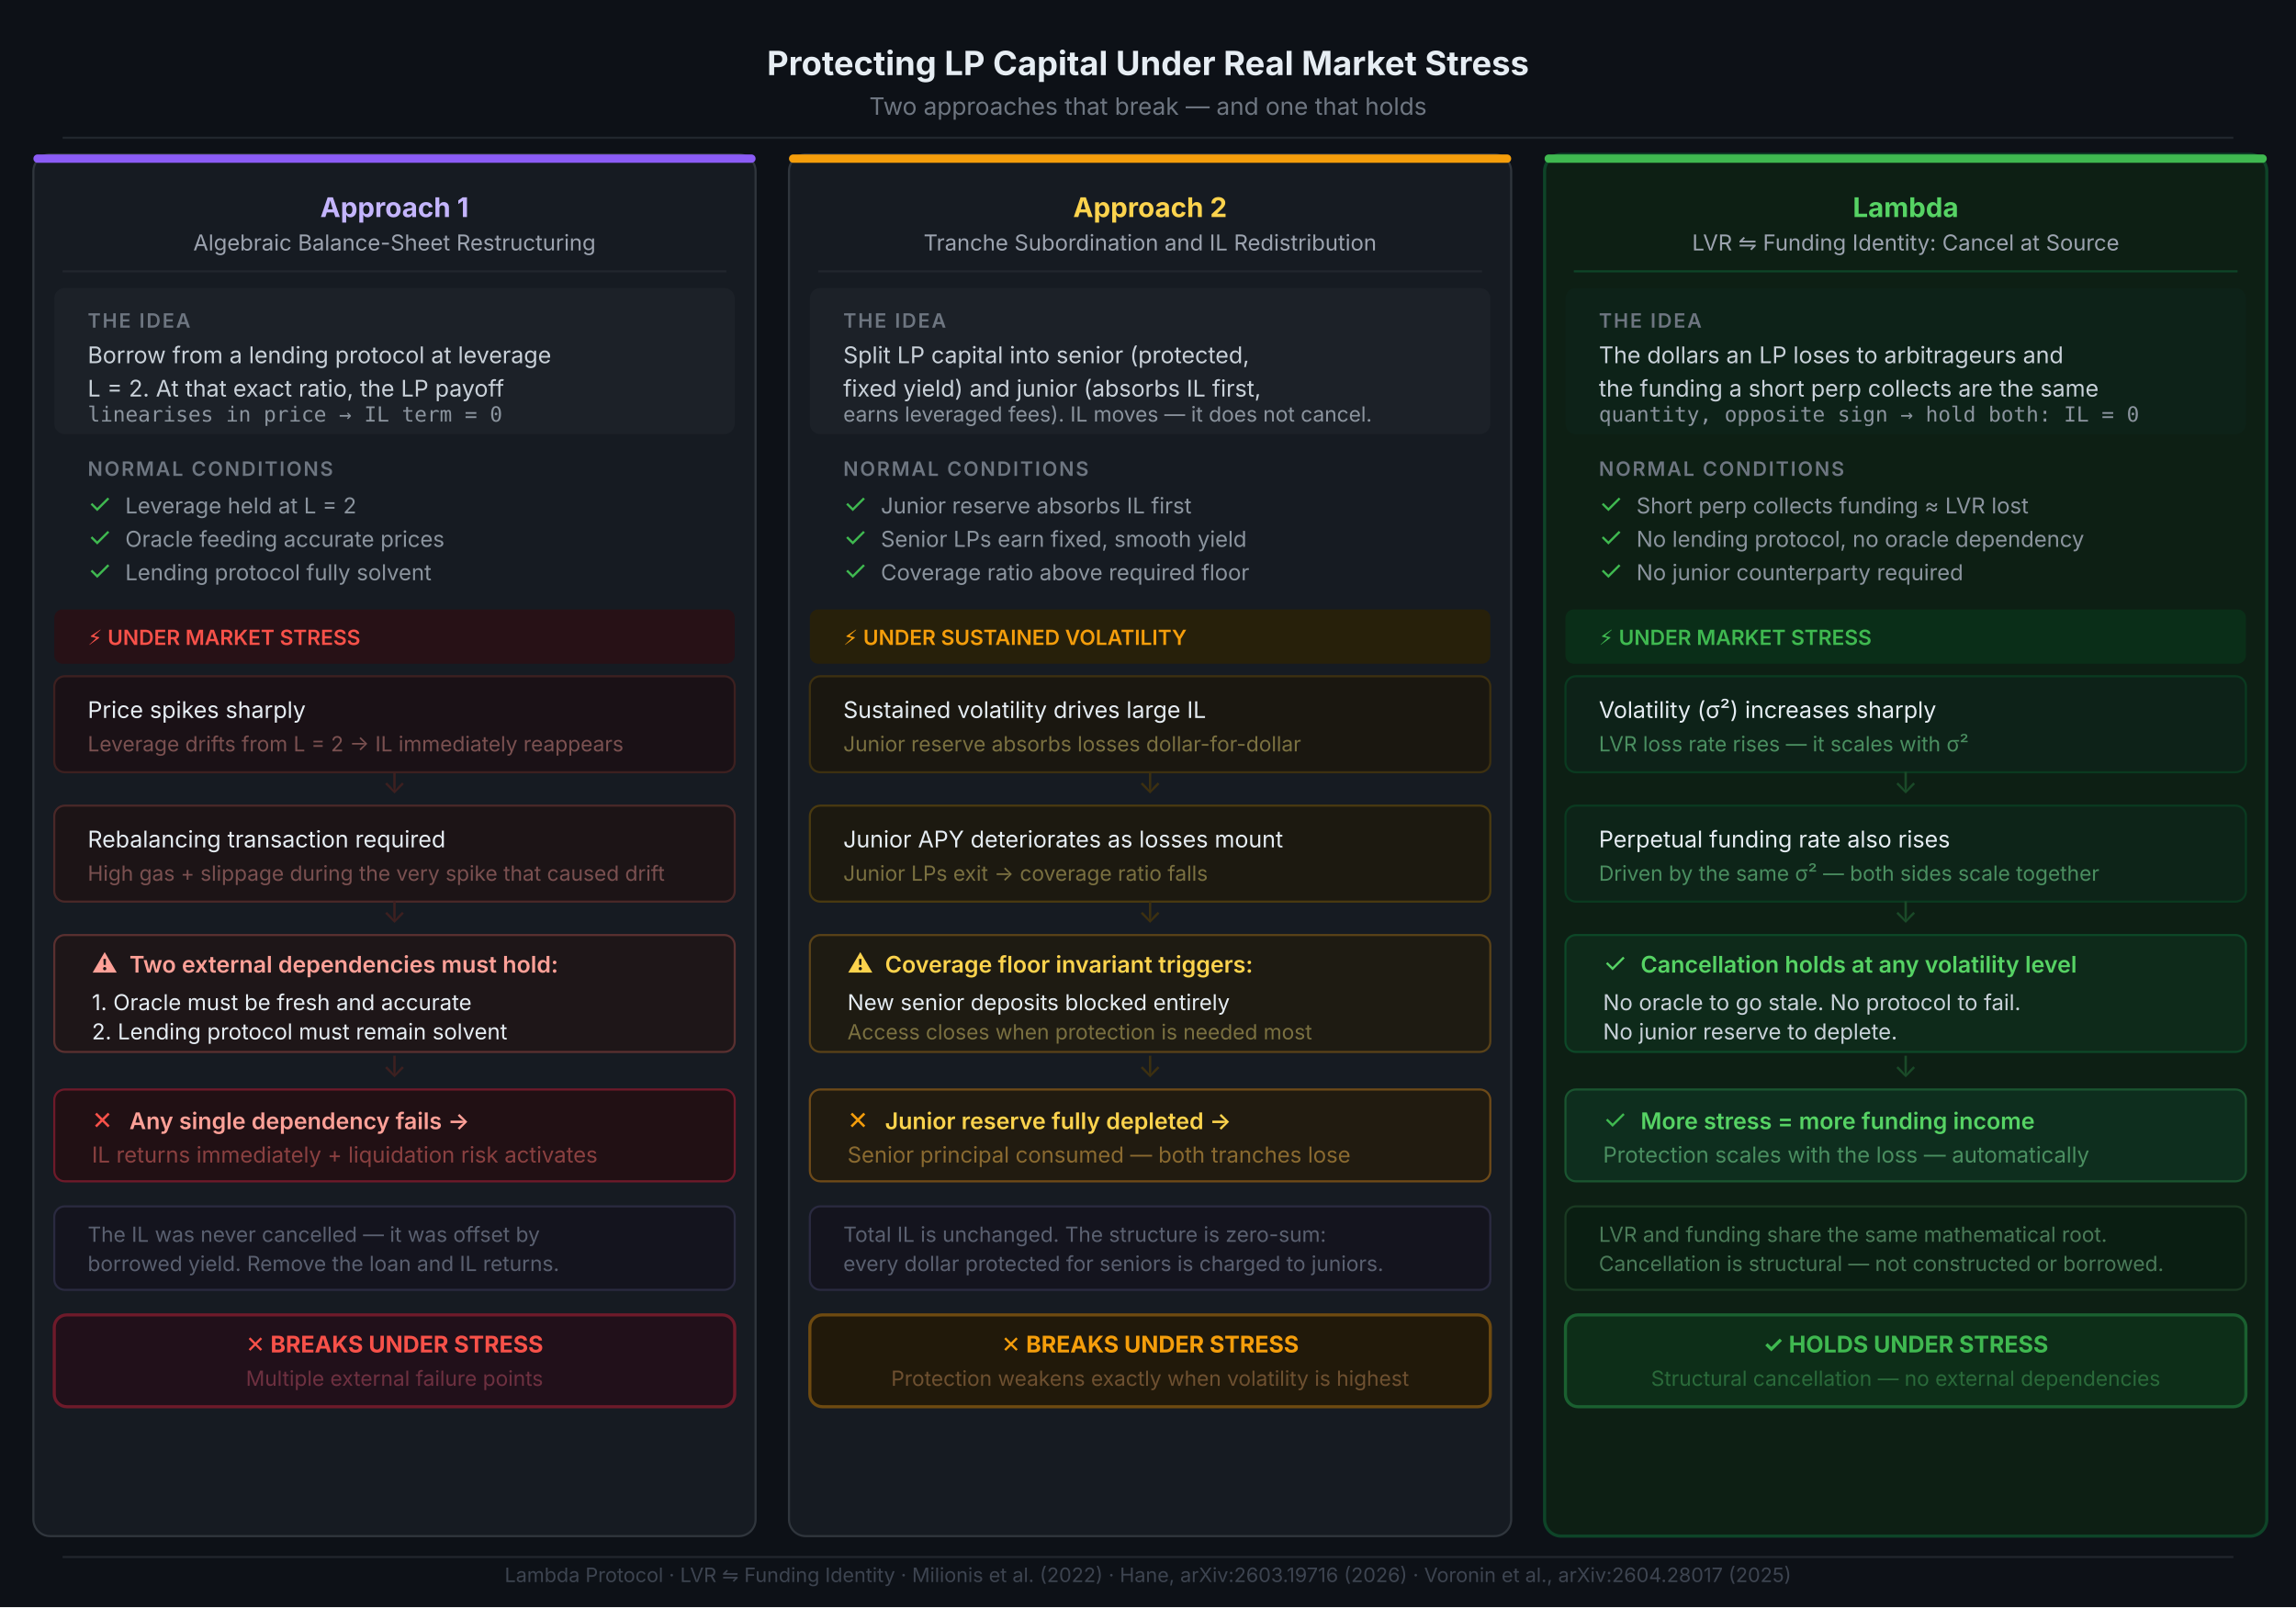
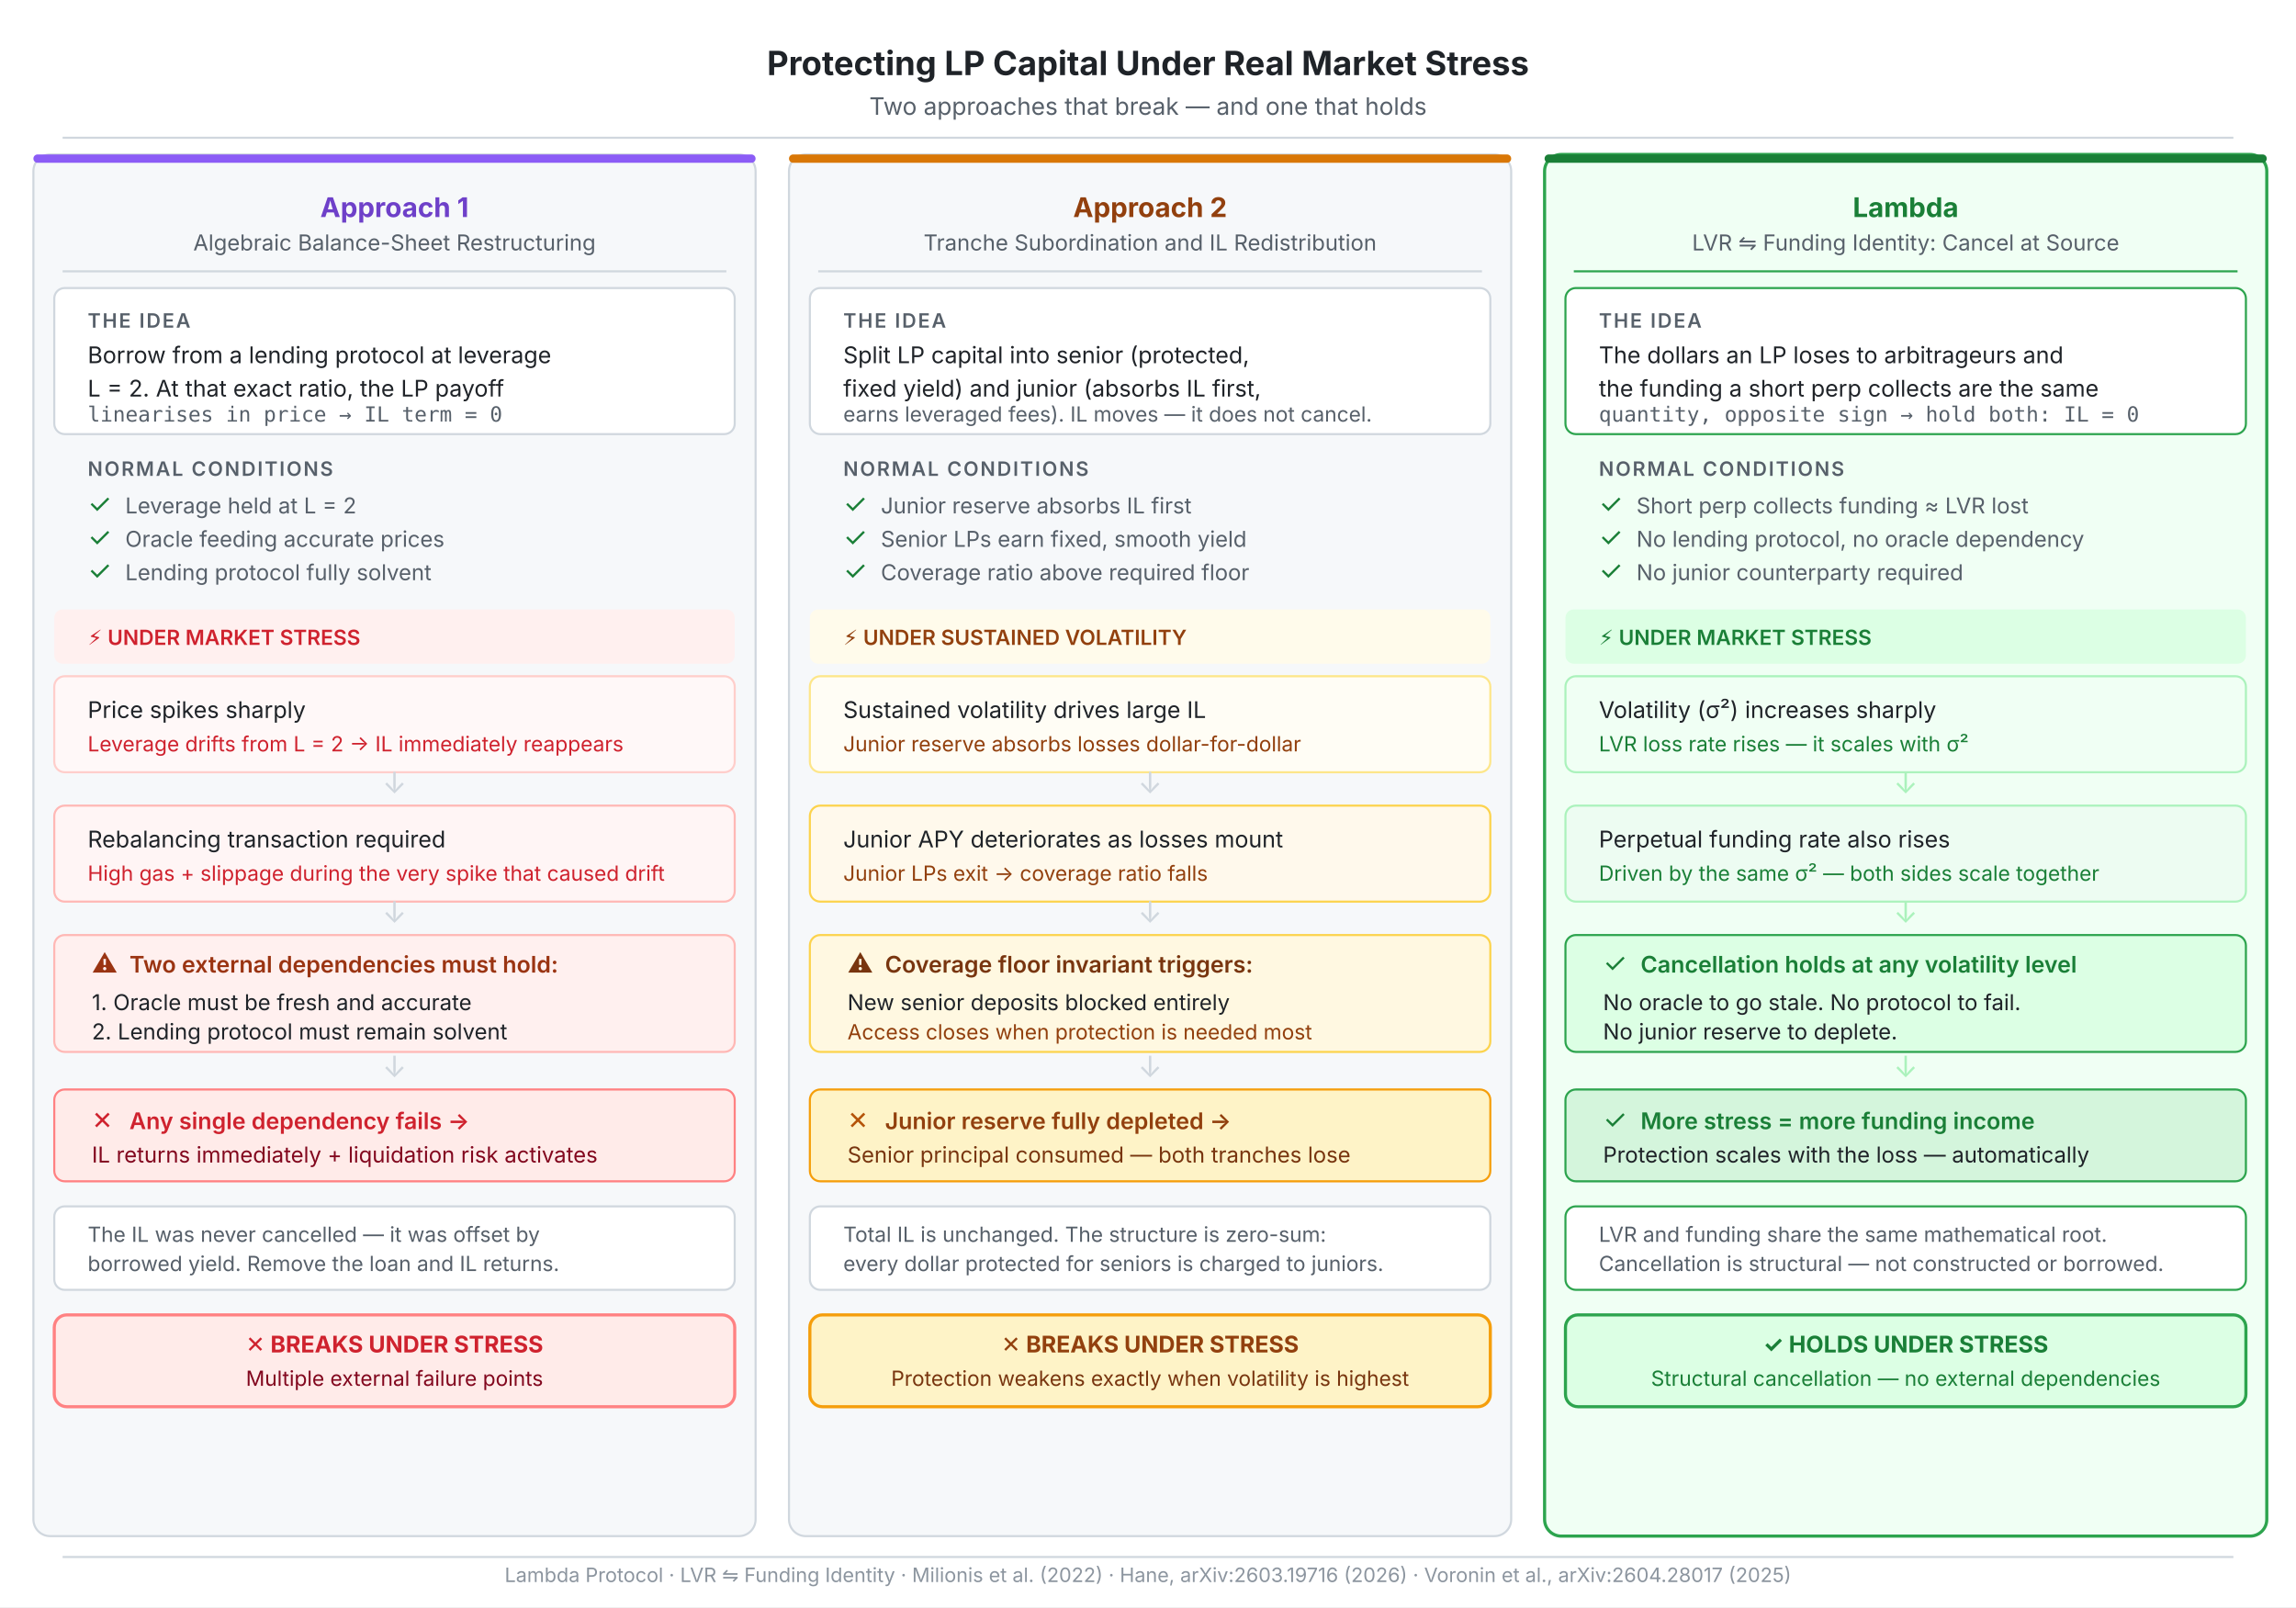
<svg xmlns="http://www.w3.org/2000/svg" viewBox="0 0 1100 770" width="1100" height="770" font-family="-apple-system,BlinkMacSystemFont,'Segoe UI',system-ui,sans-serif">
-   <rect width="1100" height="770" fill="#0d1117" />
-   <text x="550" y="36" fill="#e6edf3" font-size="16" font-weight="700" text-anchor="middle">Protecting LP Capital Under Real Market Stress</text>
-   <text x="550" y="55" fill="#6e7681" font-size="11.5" text-anchor="middle">Two approaches that break — and one that holds</text>
-   <line x1="30" y1="66" x2="1070" y2="66" stroke="#21262d" stroke-width="1" />
-   <rect x="16" y="74" width="346" height="662" rx="8" fill="#161b22" stroke="#30363d" stroke-width="1" />
+   <rect width="1100" height="770" fill="#ffffff" />
+   <text x="550" y="36" fill="#1f2328" font-size="16" font-weight="700" text-anchor="middle">Protecting LP Capital Under Real Market Stress</text>
+   <text x="550" y="55" fill="#57606a" font-size="11.5" text-anchor="middle">Two approaches that break — and one that holds</text>
+   <line x1="30" y1="66" x2="1070" y2="66" stroke="#d0d7de" stroke-width="1" />
+   <rect x="16" y="74" width="346" height="662" rx="8" fill="#f6f8fa" stroke="#d0d7de" stroke-width="1" />
  <rect x="16" y="74" width="346" height="4" rx="2" fill="#8b5cf6" />
-   <text x="189" y="104" fill="#c4b5fd" font-size="13" font-weight="700" text-anchor="middle">Approach 1</text>
-   <text x="189" y="120" fill="#9ca3af" font-size="10.5" text-anchor="middle">Algebraic Balance-Sheet Restructuring</text>
-   <line x1="30" y1="130" x2="348" y2="130" stroke="#21262d" stroke-width="1" />
-   <rect x="26" y="138" width="326" height="70" rx="5" fill="#1c2128" />
-   <text x="42" y="157" fill="#6e7681" font-size="9.5" font-weight="600" letter-spacing="0.8">THE IDEA</text>
-   <text x="42" y="174" fill="#c9d1d9" font-size="11">Borrow from a lending protocol at leverage</text>
-   <text x="42" y="190" fill="#c9d1d9" font-size="11">L = 2. At that exact ratio, the LP payoff</text>
-   <text x="42" y="202" fill="#8b949e" font-size="10" font-family="monospace">linearises in price → IL term = 0</text>
-   <text x="42" y="228" fill="#6e7681" font-size="9.5" font-weight="600" letter-spacing="0.8">NORMAL CONDITIONS</text>
-   <text x="42" y="246" fill="#3fb950" font-size="13">✓</text>
-   <text x="60" y="246" fill="#8b949e" font-size="10.5">Leverage held at L = 2</text>
-   <text x="42" y="262" fill="#3fb950" font-size="13">✓</text>
-   <text x="60" y="262" fill="#8b949e" font-size="10.5">Oracle feeding accurate prices</text>
-   <text x="42" y="278" fill="#3fb950" font-size="13">✓</text>
-   <text x="60" y="278" fill="#8b949e" font-size="10.5">Lending protocol fully solvent</text>
-   <rect x="26" y="292" width="326" height="26" rx="4" fill="#271116" />
-   <text x="42" y="309" fill="#f85149" font-size="10" font-weight="600">⚡  UNDER MARKET STRESS</text>
-   <rect x="26" y="324" width="326" height="46" rx="5" fill="#1a1116" stroke="#3d2020" stroke-width="1" />
-   <text x="42" y="344" fill="#e6edf3" font-size="11">Price spikes sharply</text>
-   <text x="42" y="360" fill="#7a5050" font-size="10">Leverage drifts from L = 2 → IL immediately reappears</text>
-   <text x="189" y="380" fill="#3d2020" font-size="14" text-anchor="middle">↓</text>
-   <rect x="26" y="386" width="326" height="46" rx="5" fill="#1c1416" stroke="#4a2828" stroke-width="1" />
-   <text x="42" y="406" fill="#e6edf3" font-size="11">Rebalancing transaction required</text>
-   <text x="42" y="422" fill="#7a5050" font-size="10">High gas + slippage during the very spike that caused drift</text>
-   <text x="189" y="442" fill="#3d2020" font-size="14" text-anchor="middle">↓</text>
-   <rect x="26" y="448" width="326" height="56" rx="5" fill="#1e1618" stroke="#5a3030" stroke-width="1" />
-   <text x="44" y="466" fill="#ffa198" font-size="12">⚠</text>
-   <text x="62" y="466" fill="#ffa198" font-size="11" font-weight="600">Two external dependencies must hold:</text>
-   <text x="44" y="484" fill="#e6edf3" font-size="10.5">1.  Oracle must be fresh and accurate</text>
-   <text x="44" y="498" fill="#e6edf3" font-size="10.5">2.  Lending protocol must remain solvent</text>
-   <text x="189" y="516" fill="#3d2020" font-size="14" text-anchor="middle">↓</text>
-   <rect x="26" y="522" width="326" height="44" rx="5" fill="#211014" stroke="#6e1a2a" stroke-width="1" />
-   <text x="44" y="541" fill="#f85149" font-size="12">✕</text>
-   <text x="62" y="541" fill="#ffa198" font-size="11" font-weight="600">Any single dependency fails →</text>
-   <text x="44" y="557" fill="#8a4040" font-size="10.5">IL returns immediately + liquidation risk activates</text>
-   <rect x="26" y="578" width="326" height="40" rx="5" fill="#14141e" stroke="#2a2a40" stroke-width="1" />
-   <text x="42" y="595" fill="#5a6070" font-size="10">The IL was never cancelled — it was offset by</text>
-   <text x="42" y="609" fill="#5a6070" font-size="10">borrowed yield. Remove the loan and IL returns.</text>
-   <rect x="26" y="630" width="326" height="44" rx="6" fill="#21101a" stroke="#6e1a2a" stroke-width="1.5" />
-   <text x="189" y="648" fill="#f85149" font-size="11" font-weight="700" text-anchor="middle">✕  BREAKS UNDER STRESS</text>
-   <text x="189" y="664" fill="#6e3040" font-size="10" text-anchor="middle">Multiple external failure points</text>
-   <rect x="378" y="74" width="346" height="662" rx="8" fill="#161b22" stroke="#30363d" stroke-width="1" />
-   <rect x="378" y="74" width="346" height="4" rx="2" fill="#f59e0b" />
-   <text x="551" y="104" fill="#fcd34d" font-size="13" font-weight="700" text-anchor="middle">Approach 2</text>
-   <text x="551" y="120" fill="#9ca3af" font-size="10.5" text-anchor="middle">Tranche Subordination and IL Redistribution</text>
-   <line x1="392" y1="130" x2="710" y2="130" stroke="#21262d" stroke-width="1" />
-   <rect x="388" y="138" width="326" height="70" rx="5" fill="#1c2128" />
-   <text x="404" y="157" fill="#6e7681" font-size="9.5" font-weight="600" letter-spacing="0.8">THE IDEA</text>
-   <text x="404" y="174" fill="#c9d1d9" font-size="11">Split LP capital into senior (protected,</text>
-   <text x="404" y="190" fill="#c9d1d9" font-size="11">fixed yield) and junior (absorbs IL first,</text>
-   <text x="404" y="202" fill="#8b949e" font-size="10">earns leveraged fees). IL moves — it does not cancel.</text>
-   <text x="404" y="228" fill="#6e7681" font-size="9.5" font-weight="600" letter-spacing="0.8">NORMAL CONDITIONS</text>
-   <text x="404" y="246" fill="#3fb950" font-size="13">✓</text>
-   <text x="422" y="246" fill="#8b949e" font-size="10.5">Junior reserve absorbs IL first</text>
-   <text x="404" y="262" fill="#3fb950" font-size="13">✓</text>
-   <text x="422" y="262" fill="#8b949e" font-size="10.5">Senior LPs earn fixed, smooth yield</text>
-   <text x="404" y="278" fill="#3fb950" font-size="13">✓</text>
-   <text x="422" y="278" fill="#8b949e" font-size="10.5">Coverage ratio above required floor</text>
-   <rect x="388" y="292" width="326" height="26" rx="4" fill="#27200a" />
-   <text x="404" y="309" fill="#f59e0b" font-size="10" font-weight="600">⚡  UNDER SUSTAINED VOLATILITY</text>
-   <rect x="388" y="324" width="326" height="46" rx="5" fill="#1a1710" stroke="#3d3010" stroke-width="1" />
-   <text x="404" y="344" fill="#e6edf3" font-size="11">Sustained volatility drives large IL</text>
-   <text x="404" y="360" fill="#7a7040" font-size="10">Junior reserve absorbs losses dollar-for-dollar</text>
-   <text x="551" y="380" fill="#3d3010" font-size="14" text-anchor="middle">↓</text>
-   <rect x="388" y="386" width="326" height="46" rx="5" fill="#1c1910" stroke="#4a3a10" stroke-width="1" />
-   <text x="404" y="406" fill="#e6edf3" font-size="11">Junior APY deteriorates as losses mount</text>
-   <text x="404" y="422" fill="#7a7040" font-size="10">Junior LPs exit → coverage ratio falls</text>
-   <text x="551" y="442" fill="#3d3010" font-size="14" text-anchor="middle">↓</text>
-   <rect x="388" y="448" width="326" height="56" rx="5" fill="#1e1b12" stroke="#5a4218" stroke-width="1" />
-   <text x="406" y="466" fill="#fcd34d" font-size="12">⚠</text>
-   <text x="424" y="466" fill="#fcd34d" font-size="11" font-weight="600">Coverage floor invariant triggers:</text>
-   <text x="406" y="484" fill="#e6edf3" font-size="10.5">New senior deposits blocked entirely</text>
-   <text x="406" y="498" fill="#7a7040" font-size="10">Access closes when protection is needed most</text>
-   <text x="551" y="516" fill="#3d3010" font-size="14" text-anchor="middle">↓</text>
-   <rect x="388" y="522" width="326" height="44" rx="5" fill="#211b10" stroke="#6e4a18" stroke-width="1" />
-   <text x="406" y="541" fill="#f59e0b" font-size="12">✕</text>
-   <text x="424" y="541" fill="#fcd34d" font-size="11" font-weight="600">Junior reserve fully depleted →</text>
-   <text x="406" y="557" fill="#8a6a30" font-size="10.5">Senior principal consumed — both tranches lose</text>
-   <rect x="388" y="578" width="326" height="40" rx="5" fill="#14141e" stroke="#2a2a40" stroke-width="1" />
-   <text x="404" y="595" fill="#5a6070" font-size="10">Total IL is unchanged. The structure is zero-sum:</text>
-   <text x="404" y="609" fill="#5a6070" font-size="10">every dollar protected for seniors is charged to juniors.</text>
-   <rect x="388" y="630" width="326" height="44" rx="6" fill="#21190a" stroke="#6e4a10" stroke-width="1.5" />
-   <text x="551" y="648" fill="#f59e0b" font-size="11" font-weight="700" text-anchor="middle">✕  BREAKS UNDER STRESS</text>
-   <text x="551" y="664" fill="#6e5030" font-size="10" text-anchor="middle">Protection weakens exactly when volatility is highest</text>
-   <rect x="740" y="74" width="346" height="662" rx="8" fill="#0d1f14" stroke="#0e4428" stroke-width="1.5" />
-   <rect x="740" y="74" width="346" height="4" rx="2" fill="#3fb950" />
-   <text x="913" y="104" fill="#56d364" font-size="13" font-weight="700" text-anchor="middle">Lambda</text>
-   <text x="913" y="120" fill="#9ca3af" font-size="10.5" text-anchor="middle">LVR ⇋ Funding Identity: Cancel at Source</text>
-   <line x1="754" y1="130" x2="1072" y2="130" stroke="#0e4428" stroke-width="1" />
-   <rect x="750" y="138" width="326" height="70" rx="5" fill="#0d2218" />
-   <text x="766" y="157" fill="#6e7681" font-size="9.5" font-weight="600" letter-spacing="0.8">THE IDEA</text>
-   <text x="766" y="174" fill="#c9d1d9" font-size="11">The dollars an LP loses to arbitrageurs and</text>
-   <text x="766" y="190" fill="#c9d1d9" font-size="11">the funding a short perp collects are the same</text>
-   <text x="766" y="202" fill="#8b949e" font-size="10" font-family="monospace">quantity, opposite sign → hold both: IL = 0</text>
-   <text x="766" y="228" fill="#6e7681" font-size="9.5" font-weight="600" letter-spacing="0.8">NORMAL CONDITIONS</text>
-   <text x="766" y="246" fill="#3fb950" font-size="13">✓</text>
-   <text x="784" y="246" fill="#8b949e" font-size="10.5">Short perp collects funding ≈ LVR lost</text>
-   <text x="766" y="262" fill="#3fb950" font-size="13">✓</text>
-   <text x="784" y="262" fill="#8b949e" font-size="10.5">No lending protocol, no oracle dependency</text>
-   <text x="766" y="278" fill="#3fb950" font-size="13">✓</text>
-   <text x="784" y="278" fill="#8b949e" font-size="10.5">No junior counterparty required</text>
-   <rect x="750" y="292" width="326" height="26" rx="4" fill="#0a2e18" />
-   <text x="766" y="309" fill="#3fb950" font-size="10" font-weight="600">⚡  UNDER MARKET STRESS</text>
-   <rect x="750" y="324" width="326" height="46" rx="5" fill="#0d2218" stroke="#0a3a20" stroke-width="1" />
-   <text x="766" y="344" fill="#e6edf3" font-size="11">Volatility (σ²) increases sharply</text>
-   <text x="766" y="360" fill="#4a8e60" font-size="10">LVR loss rate rises — it scales with σ²</text>
-   <text x="913" y="380" fill="#1a4a28" font-size="14" text-anchor="middle">↓</text>
-   <rect x="750" y="386" width="326" height="46" rx="5" fill="#0d2418" stroke="#0a3a20" stroke-width="1" />
-   <text x="766" y="406" fill="#e6edf3" font-size="11">Perpetual funding rate also rises</text>
-   <text x="766" y="422" fill="#4a8e60" font-size="10">Driven by the same σ² — both sides scale together</text>
-   <text x="913" y="442" fill="#1a4a28" font-size="14" text-anchor="middle">↓</text>
-   <rect x="750" y="448" width="326" height="56" rx="5" fill="#0e2a1a" stroke="#0d4828" stroke-width="1" />
-   <text x="768" y="466" fill="#56d364" font-size="13">✓</text>
-   <text x="786" y="466" fill="#56d364" font-size="11" font-weight="600">Cancellation holds at any volatility level</text>
-   <text x="768" y="484" fill="#c9d1d9" font-size="10.5">No oracle to go stale. No protocol to fail.</text>
-   <text x="768" y="498" fill="#c9d1d9" font-size="10.5">No junior reserve to deplete.</text>
-   <text x="913" y="516" fill="#1a4a28" font-size="14" text-anchor="middle">↓</text>
-   <rect x="750" y="522" width="326" height="44" rx="5" fill="#0e2e1e" stroke="#1a5530" stroke-width="1" />
-   <text x="768" y="541" fill="#3fb950" font-size="13">✓</text>
-   <text x="786" y="541" fill="#56d364" font-size="11" font-weight="600">More stress = more funding income</text>
-   <text x="768" y="557" fill="#4a8e60" font-size="10.5">Protection scales with the loss — automatically</text>
-   <rect x="750" y="578" width="326" height="40" rx="5" fill="#0a1e12" stroke="#1a3a22" stroke-width="1" />
-   <text x="766" y="595" fill="#4a7a58" font-size="10">LVR and funding share the same mathematical root.</text>
-   <text x="766" y="609" fill="#4a7a58" font-size="10">Cancellation is structural — not constructed or borrowed.</text>
-   <rect x="750" y="630" width="326" height="44" rx="6" fill="#0d2e18" stroke="#1a6030" stroke-width="1.5" />
-   <text x="913" y="648" fill="#3fb950" font-size="11" font-weight="700" text-anchor="middle">✓  HOLDS UNDER STRESS</text>
-   <text x="913" y="664" fill="#2a6a3a" font-size="10" text-anchor="middle">Structural cancellation — no external dependencies</text>
-   <line x1="30" y1="746" x2="1070" y2="746" stroke="#21262d" stroke-width="1" />
-   <text x="550" y="758" fill="#3d4450" font-size="9.5" text-anchor="middle">Lambda Protocol · LVR ⇋ Funding Identity · Milionis et al. (2022) · Hane, arXiv:2603.19716 (2026) · Voronin et al., arXiv:2604.28017 (2025)</text>
+   <text x="189" y="104" fill="#6e40c9" font-size="13" font-weight="700" text-anchor="middle">Approach 1</text>
+   <text x="189" y="120" fill="#57606a" font-size="10.5" text-anchor="middle">Algebraic Balance-Sheet Restructuring</text>
+   <line x1="30" y1="130" x2="348" y2="130" stroke="#d0d7de" stroke-width="1" />
+   <rect x="26" y="138" width="326" height="70" rx="5" fill="#ffffff" stroke="#d0d7de" stroke-width="1" />
+   <text x="42" y="157" fill="#57606a" font-size="9.5" font-weight="600" letter-spacing="0.8">THE IDEA</text>
+   <text x="42" y="174" fill="#1f2328" font-size="11">Borrow from a lending protocol at leverage</text>
+   <text x="42" y="190" fill="#1f2328" font-size="11">L = 2. At that exact ratio, the LP payoff</text>
+   <text x="42" y="202" fill="#57606a" font-size="10" font-family="monospace">linearises in price → IL term = 0</text>
+   <text x="42" y="228" fill="#57606a" font-size="9.5" font-weight="600" letter-spacing="0.8">NORMAL CONDITIONS</text>
+   <text x="42" y="246" fill="#1a7f37" font-size="13">✓</text>
+   <text x="60" y="246" fill="#57606a" font-size="10.5">Leverage held at L = 2</text>
+   <text x="42" y="262" fill="#1a7f37" font-size="13">✓</text>
+   <text x="60" y="262" fill="#57606a" font-size="10.5">Oracle feeding accurate prices</text>
+   <text x="42" y="278" fill="#1a7f37" font-size="13">✓</text>
+   <text x="60" y="278" fill="#57606a" font-size="10.5">Lending protocol fully solvent</text>
+   <rect x="26" y="292" width="326" height="26" rx="4" fill="#fff0ef" />
+   <text x="42" y="309" fill="#cf222e" font-size="10" font-weight="600">⚡  UNDER MARKET STRESS</text>
+   <rect x="26" y="324" width="326" height="46" rx="5" fill="#fff8f8" stroke="#ffcecb" stroke-width="1" />
+   <text x="42" y="344" fill="#1f2328" font-size="11">Price spikes sharply</text>
+   <text x="42" y="360" fill="#cf222e" font-size="10">Leverage drifts from L = 2 → IL immediately reappears</text>
+   <text x="189" y="380" fill="#d0d7de" font-size="14" text-anchor="middle">↓</text>
+   <rect x="26" y="386" width="326" height="46" rx="5" fill="#fff5f5" stroke="#ffb8b5" stroke-width="1" />
+   <text x="42" y="406" fill="#1f2328" font-size="11">Rebalancing transaction required</text>
+   <text x="42" y="422" fill="#cf222e" font-size="10">High gas + slippage during the very spike that caused drift</text>
+   <text x="189" y="442" fill="#d0d7de" font-size="14" text-anchor="middle">↓</text>
+   <rect x="26" y="448" width="326" height="56" rx="5" fill="#fff0ef" stroke="#ffb8b5" stroke-width="1" />
+   <text x="44" y="466" fill="#9a3412" font-size="12">⚠</text>
+   <text x="62" y="466" fill="#9a3412" font-size="11" font-weight="600">Two external dependencies must hold:</text>
+   <text x="44" y="484" fill="#1f2328" font-size="10.5">1.  Oracle must be fresh and accurate</text>
+   <text x="44" y="498" fill="#1f2328" font-size="10.5">2.  Lending protocol must remain solvent</text>
+   <text x="189" y="516" fill="#d0d7de" font-size="14" text-anchor="middle">↓</text>
+   <rect x="26" y="522" width="326" height="44" rx="5" fill="#ffebe9" stroke="#ff8182" stroke-width="1" />
+   <text x="44" y="541" fill="#cf222e" font-size="12">✕</text>
+   <text x="62" y="541" fill="#cf222e" font-size="11" font-weight="600">Any single dependency fails →</text>
+   <text x="44" y="557" fill="#82071e" font-size="10.5">IL returns immediately + liquidation risk activates</text>
+   <rect x="26" y="578" width="326" height="40" rx="5" fill="#ffffff" stroke="#d0d7de" stroke-width="1" />
+   <text x="42" y="595" fill="#57606a" font-size="10">The IL was never cancelled — it was offset by</text>
+   <text x="42" y="609" fill="#57606a" font-size="10">borrowed yield. Remove the loan and IL returns.</text>
+   <rect x="26" y="630" width="326" height="44" rx="6" fill="#ffebe9" stroke="#ff8182" stroke-width="1.5" />
+   <text x="189" y="648" fill="#cf222e" font-size="11" font-weight="700" text-anchor="middle">✕  BREAKS UNDER STRESS</text>
+   <text x="189" y="664" fill="#82071e" font-size="10" text-anchor="middle">Multiple external failure points</text>
+   <rect x="378" y="74" width="346" height="662" rx="8" fill="#f6f8fa" stroke="#d0d7de" stroke-width="1" />
+   <rect x="378" y="74" width="346" height="4" rx="2" fill="#d97706" />
+   <text x="551" y="104" fill="#92400e" font-size="13" font-weight="700" text-anchor="middle">Approach 2</text>
+   <text x="551" y="120" fill="#57606a" font-size="10.5" text-anchor="middle">Tranche Subordination and IL Redistribution</text>
+   <line x1="392" y1="130" x2="710" y2="130" stroke="#d0d7de" stroke-width="1" />
+   <rect x="388" y="138" width="326" height="70" rx="5" fill="#ffffff" stroke="#d0d7de" stroke-width="1" />
+   <text x="404" y="157" fill="#57606a" font-size="9.5" font-weight="600" letter-spacing="0.8">THE IDEA</text>
+   <text x="404" y="174" fill="#1f2328" font-size="11">Split LP capital into senior (protected,</text>
+   <text x="404" y="190" fill="#1f2328" font-size="11">fixed yield) and junior (absorbs IL first,</text>
+   <text x="404" y="202" fill="#57606a" font-size="10">earns leveraged fees). IL moves — it does not cancel.</text>
+   <text x="404" y="228" fill="#57606a" font-size="9.5" font-weight="600" letter-spacing="0.8">NORMAL CONDITIONS</text>
+   <text x="404" y="246" fill="#1a7f37" font-size="13">✓</text>
+   <text x="422" y="246" fill="#57606a" font-size="10.5">Junior reserve absorbs IL first</text>
+   <text x="404" y="262" fill="#1a7f37" font-size="13">✓</text>
+   <text x="422" y="262" fill="#57606a" font-size="10.5">Senior LPs earn fixed, smooth yield</text>
+   <text x="404" y="278" fill="#1a7f37" font-size="13">✓</text>
+   <text x="422" y="278" fill="#57606a" font-size="10.5">Coverage ratio above required floor</text>
+   <rect x="388" y="292" width="326" height="26" rx="4" fill="#fffbeb" />
+   <text x="404" y="309" fill="#92400e" font-size="10" font-weight="600">⚡  UNDER SUSTAINED VOLATILITY</text>
+   <rect x="388" y="324" width="326" height="46" rx="5" fill="#fffdf5" stroke="#fde68a" stroke-width="1" />
+   <text x="404" y="344" fill="#1f2328" font-size="11">Sustained volatility drives large IL</text>
+   <text x="404" y="360" fill="#92400e" font-size="10">Junior reserve absorbs losses dollar-for-dollar</text>
+   <text x="551" y="380" fill="#d0d7de" font-size="14" text-anchor="middle">↓</text>
+   <rect x="388" y="386" width="326" height="46" rx="5" fill="#fff9ec" stroke="#fcd34d" stroke-width="1" />
+   <text x="404" y="406" fill="#1f2328" font-size="11">Junior APY deteriorates as losses mount</text>
+   <text x="404" y="422" fill="#92400e" font-size="10">Junior LPs exit → coverage ratio falls</text>
+   <text x="551" y="442" fill="#d0d7de" font-size="14" text-anchor="middle">↓</text>
+   <rect x="388" y="448" width="326" height="56" rx="5" fill="#fff8e1" stroke="#fcd34d" stroke-width="1" />
+   <text x="406" y="466" fill="#78350f" font-size="12">⚠</text>
+   <text x="424" y="466" fill="#78350f" font-size="11" font-weight="600">Coverage floor invariant triggers:</text>
+   <text x="406" y="484" fill="#1f2328" font-size="10.5">New senior deposits blocked entirely</text>
+   <text x="406" y="498" fill="#92400e" font-size="10">Access closes when protection is needed most</text>
+   <text x="551" y="516" fill="#d0d7de" font-size="14" text-anchor="middle">↓</text>
+   <rect x="388" y="522" width="326" height="44" rx="5" fill="#fef3c7" stroke="#f59e0b" stroke-width="1" />
+   <text x="406" y="541" fill="#b45309" font-size="12">✕</text>
+   <text x="424" y="541" fill="#92400e" font-size="11" font-weight="600">Junior reserve fully depleted →</text>
+   <text x="406" y="557" fill="#78350f" font-size="10.5">Senior principal consumed — both tranches lose</text>
+   <rect x="388" y="578" width="326" height="40" rx="5" fill="#ffffff" stroke="#d0d7de" stroke-width="1" />
+   <text x="404" y="595" fill="#57606a" font-size="10">Total IL is unchanged. The structure is zero-sum:</text>
+   <text x="404" y="609" fill="#57606a" font-size="10">every dollar protected for seniors is charged to juniors.</text>
+   <rect x="388" y="630" width="326" height="44" rx="6" fill="#fef3c7" stroke="#f59e0b" stroke-width="1.5" />
+   <text x="551" y="648" fill="#92400e" font-size="11" font-weight="700" text-anchor="middle">✕  BREAKS UNDER STRESS</text>
+   <text x="551" y="664" fill="#78350f" font-size="10" text-anchor="middle">Protection weakens exactly when volatility is highest</text>
+   <rect x="740" y="74" width="346" height="662" rx="8" fill="#f0fff4" stroke="#2da44e" stroke-width="1.5" />
+   <rect x="740" y="74" width="346" height="4" rx="2" fill="#1a7f37" />
+   <text x="913" y="104" fill="#1a7f37" font-size="13" font-weight="700" text-anchor="middle">Lambda</text>
+   <text x="913" y="120" fill="#57606a" font-size="10.5" text-anchor="middle">LVR ⇋ Funding Identity: Cancel at Source</text>
+   <line x1="754" y1="130" x2="1072" y2="130" stroke="#2da44e" stroke-width="1" />
+   <rect x="750" y="138" width="326" height="70" rx="5" fill="#ffffff" stroke="#2da44e" stroke-width="1" />
+   <text x="766" y="157" fill="#57606a" font-size="9.5" font-weight="600" letter-spacing="0.8">THE IDEA</text>
+   <text x="766" y="174" fill="#1f2328" font-size="11">The dollars an LP loses to arbitrageurs and</text>
+   <text x="766" y="190" fill="#1f2328" font-size="11">the funding a short perp collects are the same</text>
+   <text x="766" y="202" fill="#57606a" font-size="10" font-family="monospace">quantity, opposite sign → hold both: IL = 0</text>
+   <text x="766" y="228" fill="#57606a" font-size="9.5" font-weight="600" letter-spacing="0.8">NORMAL CONDITIONS</text>
+   <text x="766" y="246" fill="#1a7f37" font-size="13">✓</text>
+   <text x="784" y="246" fill="#57606a" font-size="10.5">Short perp collects funding ≈ LVR lost</text>
+   <text x="766" y="262" fill="#1a7f37" font-size="13">✓</text>
+   <text x="784" y="262" fill="#57606a" font-size="10.5">No lending protocol, no oracle dependency</text>
+   <text x="766" y="278" fill="#1a7f37" font-size="13">✓</text>
+   <text x="784" y="278" fill="#57606a" font-size="10.5">No junior counterparty required</text>
+   <rect x="750" y="292" width="326" height="26" rx="4" fill="#dcffe4" />
+   <text x="766" y="309" fill="#1a7f37" font-size="10" font-weight="600">⚡  UNDER MARKET STRESS</text>
+   <rect x="750" y="324" width="326" height="46" rx="5" fill="#f0fff4" stroke="#abf2bc" stroke-width="1" />
+   <text x="766" y="344" fill="#1f2328" font-size="11">Volatility (σ²) increases sharply</text>
+   <text x="766" y="360" fill="#1a7f37" font-size="10">LVR loss rate rises — it scales with σ²</text>
+   <text x="913" y="380" fill="#abf2bc" font-size="14" text-anchor="middle">↓</text>
+   <rect x="750" y="386" width="326" height="46" rx="5" fill="#edfcf2" stroke="#abf2bc" stroke-width="1" />
+   <text x="766" y="406" fill="#1f2328" font-size="11">Perpetual funding rate also rises</text>
+   <text x="766" y="422" fill="#1a7f37" font-size="10">Driven by the same σ² — both sides scale together</text>
+   <text x="913" y="442" fill="#abf2bc" font-size="14" text-anchor="middle">↓</text>
+   <rect x="750" y="448" width="326" height="56" rx="5" fill="#dcffe4" stroke="#2da44e" stroke-width="1" />
+   <text x="768" y="466" fill="#1a7f37" font-size="13">✓</text>
+   <text x="786" y="466" fill="#1a7f37" font-size="11" font-weight="600">Cancellation holds at any volatility level</text>
+   <text x="768" y="484" fill="#1f2328" font-size="10.5">No oracle to go stale. No protocol to fail.</text>
+   <text x="768" y="498" fill="#1f2328" font-size="10.5">No junior reserve to deplete.</text>
+   <text x="913" y="516" fill="#abf2bc" font-size="14" text-anchor="middle">↓</text>
+   <rect x="750" y="522" width="326" height="44" rx="5" fill="#d4f5dc" stroke="#2da44e" stroke-width="1" />
+   <text x="768" y="541" fill="#1a7f37" font-size="13">✓</text>
+   <text x="786" y="541" fill="#1a7f37" font-size="11" font-weight="600">More stress = more funding income</text>
+   <text x="768" y="557" fill="#1f2328" font-size="10.5">Protection scales with the loss — automatically</text>
+   <rect x="750" y="578" width="326" height="40" rx="5" fill="#ffffff" stroke="#2da44e" stroke-width="1" />
+   <text x="766" y="595" fill="#57606a" font-size="10">LVR and funding share the same mathematical root.</text>
+   <text x="766" y="609" fill="#57606a" font-size="10">Cancellation is structural — not constructed or borrowed.</text>
+   <rect x="750" y="630" width="326" height="44" rx="6" fill="#dcffe4" stroke="#2da44e" stroke-width="1.5" />
+   <text x="913" y="648" fill="#1a7f37" font-size="11" font-weight="700" text-anchor="middle">✓  HOLDS UNDER STRESS</text>
+   <text x="913" y="664" fill="#1a7f37" font-size="10" text-anchor="middle">Structural cancellation — no external dependencies</text>
+   <line x1="30" y1="746" x2="1070" y2="746" stroke="#d0d7de" stroke-width="1" />
+   <text x="550" y="758" fill="#8c959f" font-size="9.5" text-anchor="middle">Lambda Protocol · LVR ⇋ Funding Identity · Milionis et al. (2022) · Hane, arXiv:2603.19716 (2026) · Voronin et al., arXiv:2604.28017 (2025)</text>
</svg>
